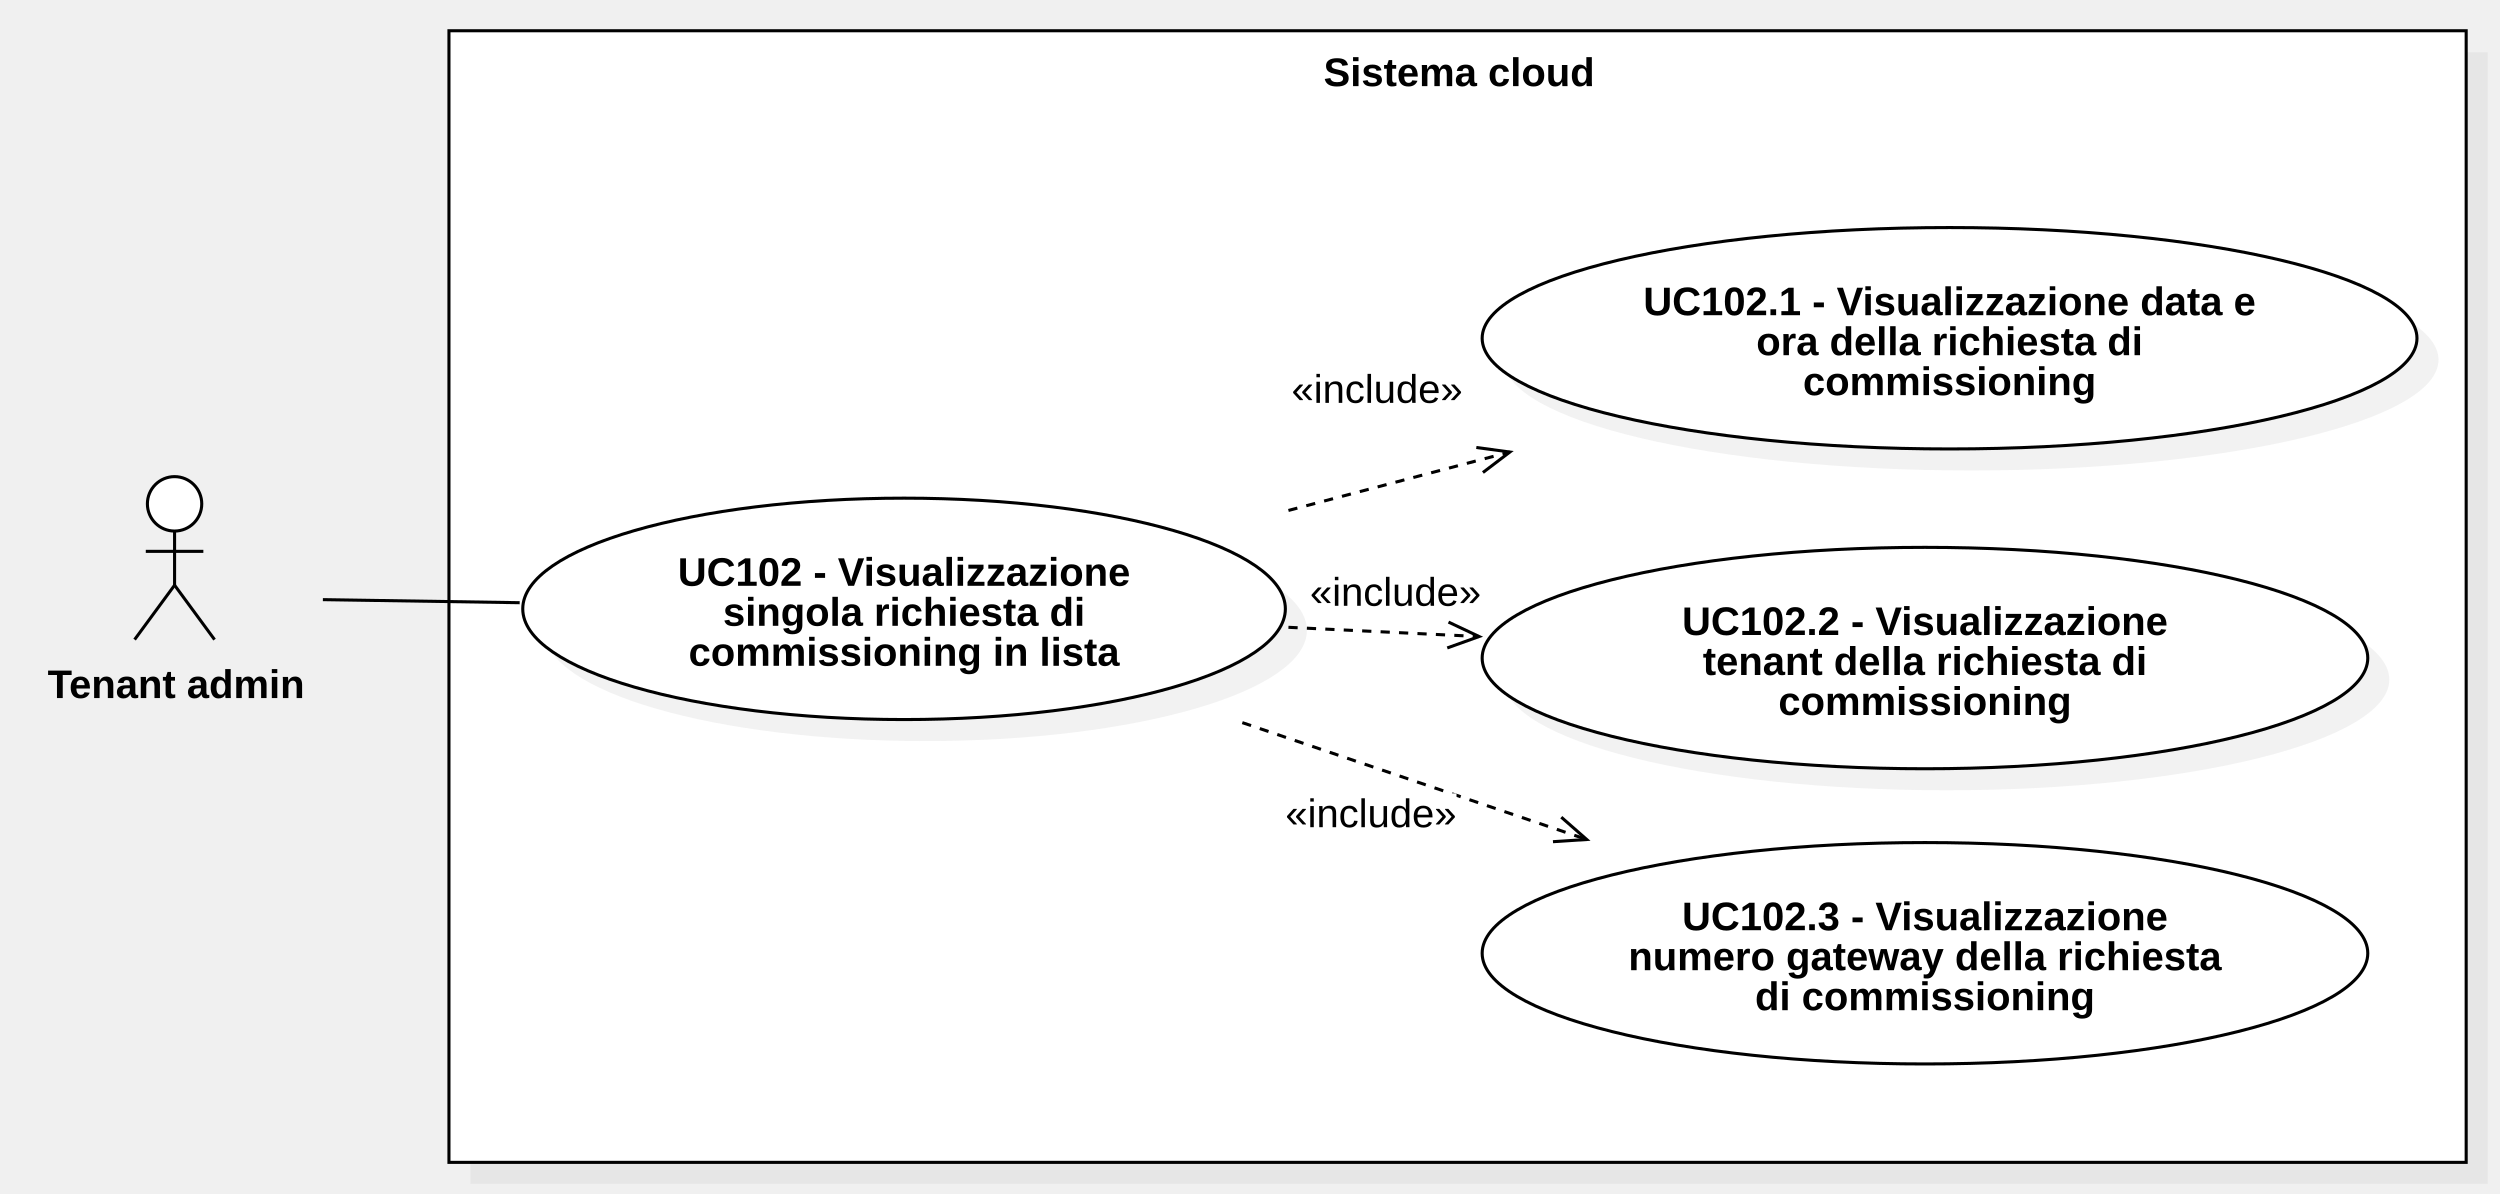
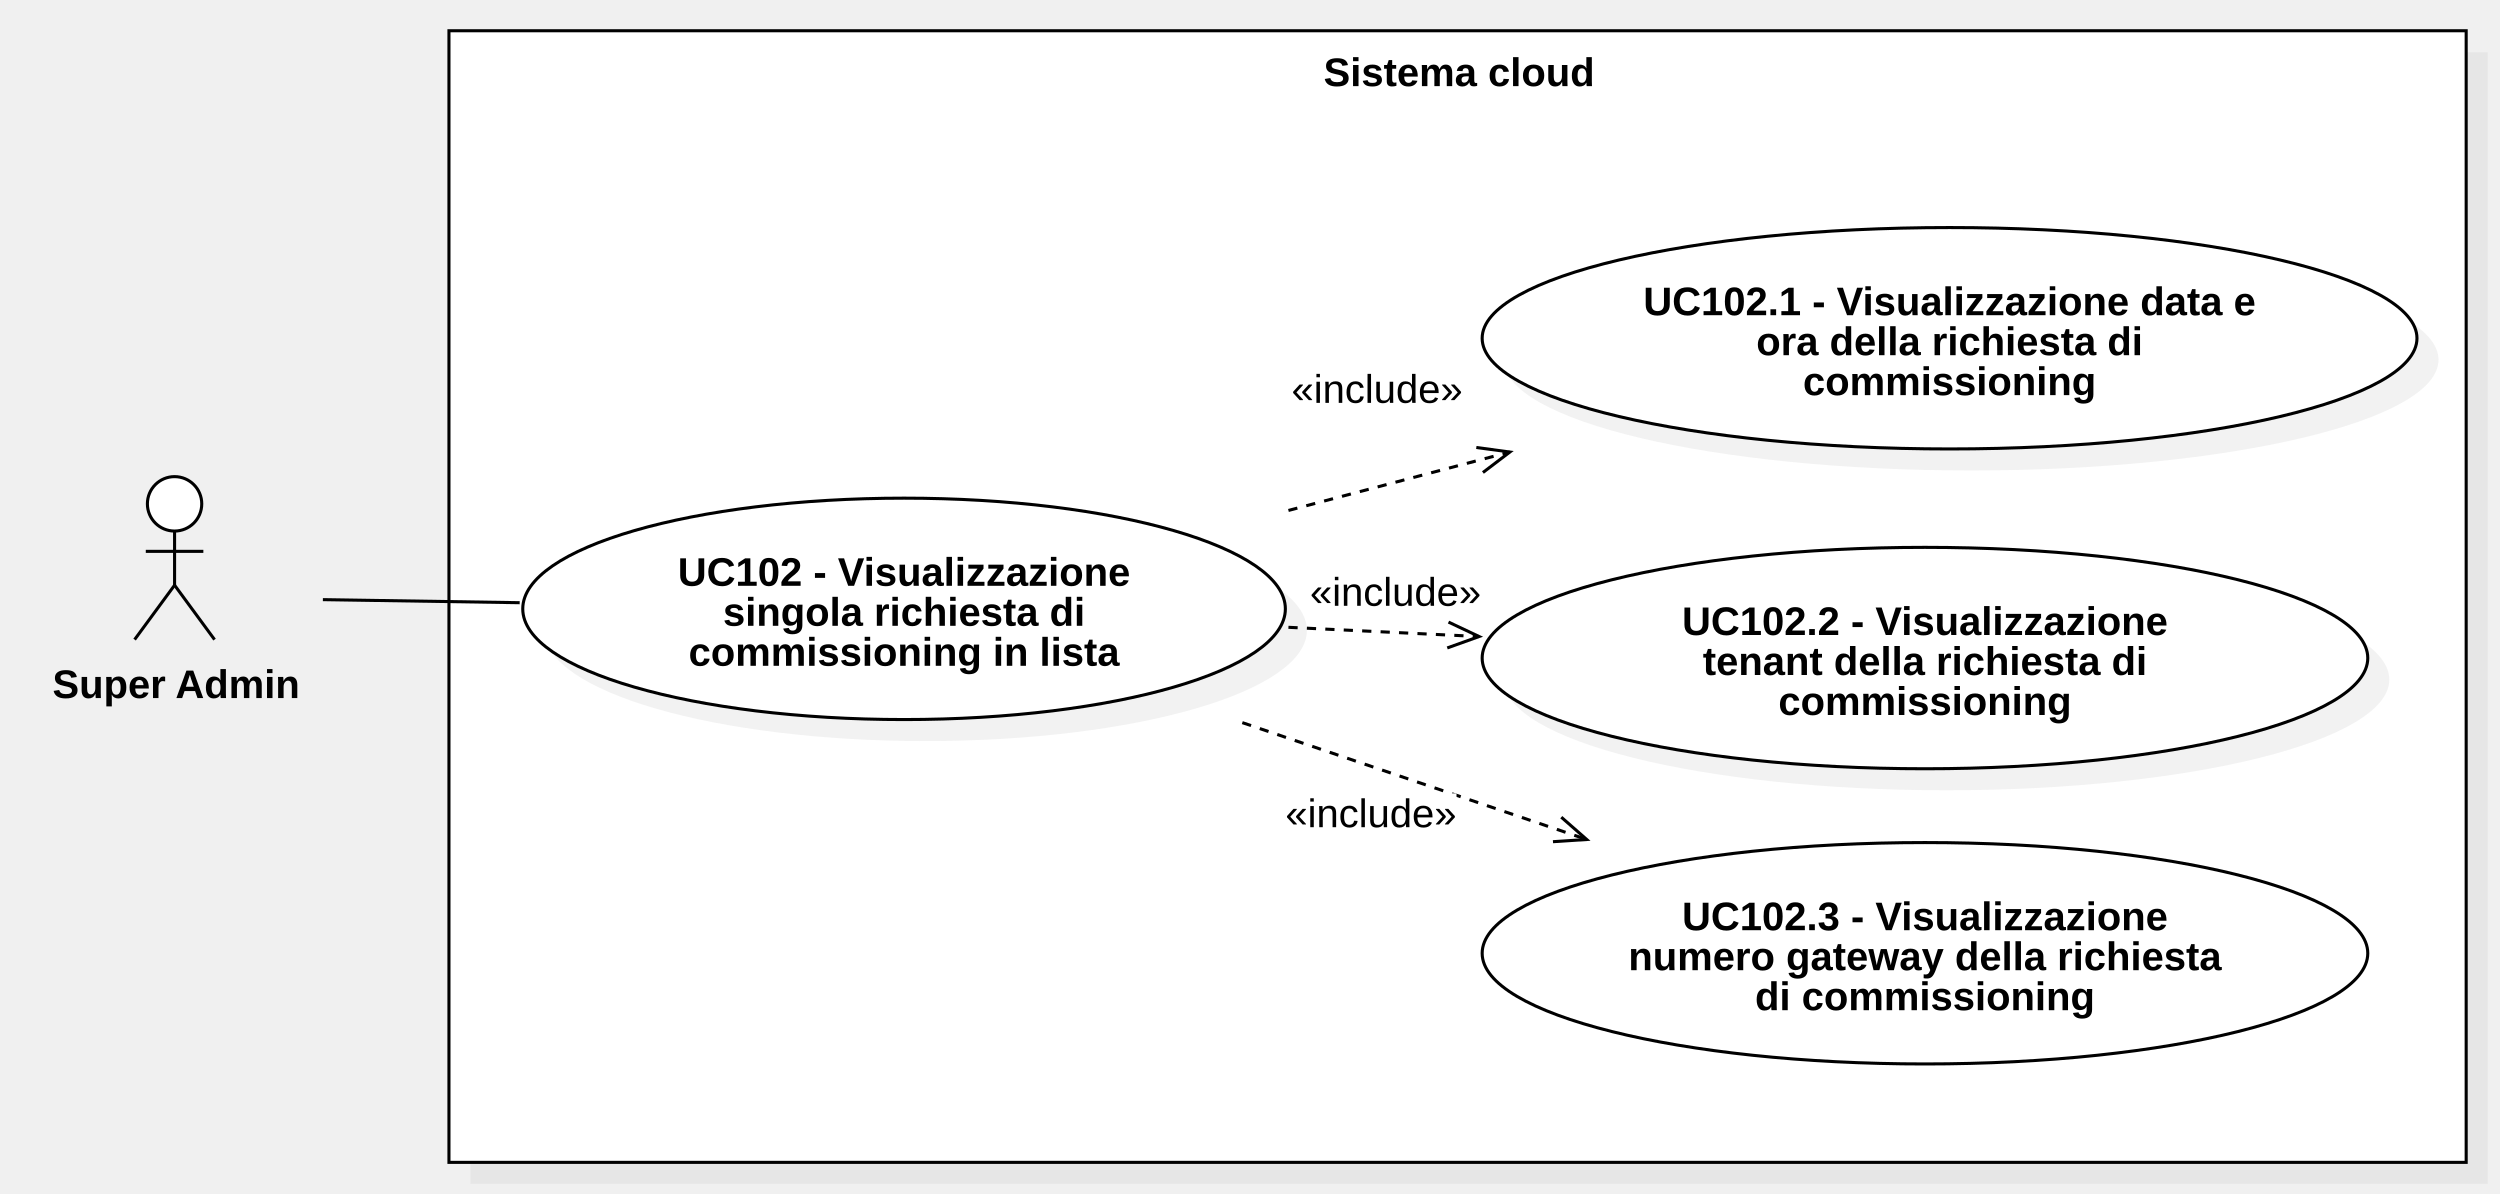
<svg xmlns="http://www.w3.org/2000/svg" version="1.1" width="813" height="388">
  <defs />
  <g>
    <g>
      <rect fill="#C0C0C0" stroke="none" x="177" y="33" width="656" height="368" transform="matrix(1 0 0 1 -24 -16)" fill-opacity="0.2" />
    </g>
    <g>
      <rect fill="#ffffff" stroke="none" x="170" y="26" width="656" height="368" transform="matrix(1 0 0 1 -24 -16)" />
    </g>
    <g>
      <path fill="none" stroke="#000000" paint-order="fill stroke markers" d=" M 146 10 L 802 10 L 802 378 L 146 378 L 146 10 Z Z" stroke-miterlimit="10" stroke-dasharray="" />
    </g>
    <g>
      <g>
        <path fill="none" stroke="none" />
        <text fill="#000000" stroke="none" font-family="Arial" font-size="13px" font-style="normal" font-weight="bold" text-decoration="undefined" x="498.5" y="39.5" text-anchor="middle" dominant-baseline="central" transform="matrix(1 0 0 1 -24 -16)">Sistema cloud</text>
      </g>
    </g>
    <g>
      <path fill="#C0C0C0" stroke="none" paint-order="stroke fill markers" d=" M 177 205 C 177 185.118 232.517 169 301 169 C 369.483 169 425 185.118 425 205 C 425 224.882 369.483 241 301 241 C 232.517 241 177 224.882 177 205 Z" fill-opacity="0.2" />
    </g>
    <g>
      <path fill="#ffffff" stroke="none" paint-order="stroke fill markers" d=" M 170 198 C 170 178.118 225.517 162 294 162 C 362.483 162 418 178.118 418 198 C 418 217.882 362.483 234 294 234 C 225.517 234 170 217.882 170 198 Z" />
    </g>
    <g>
      <path fill="none" stroke="#000000" paint-order="fill stroke markers" d=" M 170 198 C 170 178.118 225.517 162 294 162 C 362.483 162 418 178.118 418 198 C 418 217.882 362.483 234 294 234 C 225.517 234 170 217.882 170 198 Z" stroke-miterlimit="10" stroke-dasharray="" />
    </g>
    <g>
      <g>
        <path fill="none" stroke="none" />
        <text fill="#000000" stroke="none" font-family="Arial" font-size="13px" font-style="normal" font-weight="bold" text-decoration="undefined" x="318" y="202" text-anchor="middle" dominant-baseline="central" transform="matrix(1 0 0 1 -24 -16)">UC102 - Visualizzazione</text>
        <text fill="#000000" stroke="none" font-family="Arial" font-size="13px" font-style="normal" font-weight="bold" text-decoration="undefined" x="318" y="215" text-anchor="middle" dominant-baseline="central" transform="matrix(1 0 0 1 -24 -16)">singola richiesta di</text>
        <text fill="#000000" stroke="none" font-family="Arial" font-size="13px" font-style="normal" font-weight="bold" text-decoration="undefined" x="318" y="228" text-anchor="middle" dominant-baseline="central" transform="matrix(1 0 0 1 -24 -16)">commissioning in lista</text>
      </g>
    </g>
    <g>
      <path fill="#C0C0C0" stroke="none" paint-order="stroke fill markers" d=" M 489 117 C 489 97.118 557.053 81 641 81 C 724.947 81 793 97.118 793 117 C 793 136.882 724.947 153 641 153 C 557.053 153 489 136.882 489 117 Z" fill-opacity="0.2" />
    </g>
    <g>
      <path fill="#ffffff" stroke="none" paint-order="stroke fill markers" d=" M 482 110 C 482 90.118 550.053 74 634 74 C 717.947 74 786 90.118 786 110 C 786 129.882 717.947 146 634 146 C 550.053 146 482 129.882 482 110 Z" />
    </g>
    <g>
      <path fill="none" stroke="#000000" paint-order="fill stroke markers" d=" M 482 110 C 482 90.118 550.053 74 634 74 C 717.947 74 786 90.118 786 110 C 786 129.882 717.947 146 634 146 C 550.053 146 482 129.882 482 110 Z" stroke-miterlimit="10" stroke-dasharray="" />
    </g>
    <g>
      <g>
        <path fill="none" stroke="none" />
        <text fill="#000000" stroke="none" font-family="Arial" font-size="13px" font-style="normal" font-weight="bold" text-decoration="undefined" x="658" y="114" text-anchor="middle" dominant-baseline="central" transform="matrix(1 0 0 1 -24 -16)">UC102.1 - Visualizzazione data e</text>
        <text fill="#000000" stroke="none" font-family="Arial" font-size="13px" font-style="normal" font-weight="bold" text-decoration="undefined" x="658" y="127" text-anchor="middle" dominant-baseline="central" transform="matrix(1 0 0 1 -24 -16)">ora della richiesta di</text>
        <text fill="#000000" stroke="none" font-family="Arial" font-size="13px" font-style="normal" font-weight="bold" text-decoration="undefined" x="658" y="140" text-anchor="middle" dominant-baseline="central" transform="matrix(1 0 0 1 -24 -16)">commissioning</text>
      </g>
    </g>
    <g>
      <path fill="#C0C0C0" stroke="none" paint-order="stroke fill markers" d=" M 489 221 C 489 201.118 553.471 185 633 185 C 712.529 185 777 201.118 777 221 C 777 240.882 712.529 257 633 257 C 553.471 257 489 240.882 489 221 Z" fill-opacity="0.2" />
    </g>
    <g>
      <path fill="#ffffff" stroke="none" paint-order="stroke fill markers" d=" M 482 214 C 482 194.118 546.471 178 626 178 C 705.529 178 770 194.118 770 214 C 770 233.882 705.529 250 626 250 C 546.471 250 482 233.882 482 214 Z" />
    </g>
    <g>
      <path fill="none" stroke="#000000" paint-order="fill stroke markers" d=" M 482 214 C 482 194.118 546.471 178 626 178 C 705.529 178 770 194.118 770 214 C 770 233.882 705.529 250 626 250 C 546.471 250 482 233.882 482 214 Z" stroke-miterlimit="10" stroke-dasharray="" />
    </g>
    <g>
      <g>
        <path fill="none" stroke="none" />
        <text fill="#000000" stroke="none" font-family="Arial" font-size="13px" font-style="normal" font-weight="bold" text-decoration="undefined" x="650" y="218" text-anchor="middle" dominant-baseline="central" transform="matrix(1 0 0 1 -24 -16)">UC102.2 - Visualizzazione</text>
        <text fill="#000000" stroke="none" font-family="Arial" font-size="13px" font-style="normal" font-weight="bold" text-decoration="undefined" x="650" y="231" text-anchor="middle" dominant-baseline="central" transform="matrix(1 0 0 1 -24 -16)">tenant della richiesta di</text>
        <text fill="#000000" stroke="none" font-family="Arial" font-size="13px" font-style="normal" font-weight="bold" text-decoration="undefined" x="650" y="244" text-anchor="middle" dominant-baseline="central" transform="matrix(1 0 0 1 -24 -16)">commissioning</text>
      </g>
    </g>
    <g>
      <path fill="#ffffff" stroke="none" paint-order="stroke fill markers" d=" M 482 310 C 482 290.118 546.471 274 626 274 C 705.529 274 770 290.118 770 310 C 770 329.882 705.529 346 626 346 C 546.471 346 482 329.882 482 310 Z" />
    </g>
    <g>
      <path fill="none" stroke="#000000" paint-order="fill stroke markers" d=" M 482 310 C 482 290.118 546.471 274 626 274 C 705.529 274 770 290.118 770 310 C 770 329.882 705.529 346 626 346 C 546.471 346 482 329.882 482 310 Z" stroke-miterlimit="10" stroke-dasharray="" />
    </g>
    <g>
      <g>
        <path fill="none" stroke="none" />
        <text fill="#000000" stroke="none" font-family="Arial" font-size="13px" font-style="normal" font-weight="bold" text-decoration="undefined" x="650" y="314" text-anchor="middle" dominant-baseline="central" transform="matrix(1 0 0 1 -24 -16)">UC102.3 - Visualizzazione</text>
        <text fill="#000000" stroke="none" font-family="Arial" font-size="13px" font-style="normal" font-weight="bold" text-decoration="undefined" x="650" y="327" text-anchor="middle" dominant-baseline="central" transform="matrix(1 0 0 1 -24 -16)">numero gateway della richiesta</text>
        <text fill="#000000" stroke="none" font-family="Arial" font-size="13px" font-style="normal" font-weight="bold" text-decoration="undefined" x="650" y="340" text-anchor="middle" dominant-baseline="central" transform="matrix(1 0 0 1 -24 -16)">di commissioning</text>
      </g>
    </g>
    <g>
      <path fill="none" stroke="#000000" paint-order="fill stroke markers" d=" M 419 166 L 491 147" stroke-miterlimit="10" stroke-dasharray="3" />
    </g>
    <g>
      <path fill="none" stroke="#000000" paint-order="fill stroke markers" d=" M 482.248 153.663 L 491 147 L 480.1 145.523" stroke-miterlimit="10" stroke-dasharray="" />
    </g>
    <g>
      <rect fill="#ffffff" stroke="none" x="444" y="136" width="55.656" height="13" transform="matrix(1 0 0 1 -24 -16)" />
    </g>
    <g>
      <g>
        <path fill="none" stroke="none" />
        <text fill="#000000" stroke="none" font-family="Arial" font-size="13px" font-style="normal" font-weight="normal" text-decoration="undefined" x="471.828" y="142.5" text-anchor="middle" dominant-baseline="central" transform="matrix(1 0 0 1 -24 -16)">«include»</text>
      </g>
    </g>
    <g>
      <path fill="none" stroke="#000000" paint-order="fill stroke markers" d=" M 419 204 L 481 207" stroke-miterlimit="10" stroke-dasharray="3" />
    </g>
    <g>
      <path fill="none" stroke="#000000" paint-order="fill stroke markers" d=" M 470.646 210.713 L 481 207 L 471.053 202.304" stroke-miterlimit="10" stroke-dasharray="" />
    </g>
    <g>
      <rect fill="#ffffff" stroke="none" x="450" y="202" width="55.656" height="13" transform="matrix(1 0 0 1 -24 -16)" />
    </g>
    <g>
      <g>
        <path fill="none" stroke="none" />
        <text fill="#000000" stroke="none" font-family="Arial" font-size="13px" font-style="normal" font-weight="normal" text-decoration="undefined" x="477.828" y="208.5" text-anchor="middle" dominant-baseline="central" transform="matrix(1 0 0 1 -24 -16)">«include»</text>
      </g>
    </g>
    <g>
      <path fill="none" stroke="#000000" paint-order="fill stroke markers" d=" M 404 235 L 516 273" stroke-miterlimit="10" stroke-dasharray="3" />
    </g>
    <g>
      <path fill="none" stroke="#000000" paint-order="fill stroke markers" d=" M 505.024 273.721 L 516 273 L 507.729 265.748" stroke-miterlimit="10" stroke-dasharray="" />
    </g>
    <g>
      <rect fill="#ffffff" stroke="none" x="442" y="274" width="55.656" height="13" transform="matrix(1 0 0 1 -24 -16)" />
    </g>
    <g>
      <g>
        <path fill="none" stroke="none" />
        <text fill="#000000" stroke="none" font-family="Arial" font-size="13px" font-style="normal" font-weight="normal" text-decoration="undefined" x="469.828" y="280.5" text-anchor="middle" dominant-baseline="central" transform="matrix(1 0 0 1 -24 -16)">«include»</text>
      </g>
    </g>
    <g>
      <path fill="#ffffff" stroke="none" paint-order="stroke fill markers" d=" M 47.931 163.85 C 47.931 158.962 51.889 155 56.771 155 C 61.653 155 65.611 158.962 65.611 163.85 C 65.611 168.738 61.653 172.7 56.771 172.7 C 51.889 172.7 47.931 168.738 47.931 163.85 Z" />
    </g>
    <g>
      <path fill="none" stroke="#000000" paint-order="fill stroke markers" d=" M 47.931 163.85 C 47.931 158.962 51.889 155 56.771 155 C 61.653 155 65.611 158.962 65.611 163.85 C 65.611 168.738 61.653 172.7 56.771 172.7 C 51.889 172.7 47.931 168.738 47.931 163.85 Z" stroke-miterlimit="10" stroke-dasharray="" />
    </g>
    <g>
      <path fill="none" stroke="#000000" paint-order="fill stroke markers" d=" M 56.771 172.7 L 56.771 190.3" stroke-miterlimit="10" stroke-dasharray="" />
    </g>
    <g>
      <path fill="none" stroke="#000000" paint-order="fill stroke markers" d=" M 47.411 179.3 L 66.131 179.3" stroke-miterlimit="10" stroke-dasharray="" />
    </g>
    <g>
      <path fill="none" stroke="#000000" paint-order="fill stroke markers" d=" M 56.771 190.3 L 43.771 208" stroke-miterlimit="10" stroke-dasharray="" />
    </g>
    <g>
      <path fill="none" stroke="#000000" paint-order="fill stroke markers" d=" M 56.771 190.3 L 69.771 208" stroke-miterlimit="10" stroke-dasharray="" />
    </g>
    <g>
      <g>
        <path fill="none" stroke="none" />
-         <text fill="#000000" stroke="none" font-family="Arial" font-size="13px" font-style="normal" font-weight="bold" text-decoration="undefined" x="81.271" y="238.5" text-anchor="middle" dominant-baseline="central" transform="matrix(1 0 0 1 -24 -16)">Tenant admin</text>
+         <text fill="#000000" stroke="none" font-family="Arial" font-size="13px" font-style="normal" font-weight="bold" text-decoration="undefined" x="81.271" y="238.5" text-anchor="middle" dominant-baseline="central" transform="matrix(1 0 0 1 -24 -16)">Super Admin</text>
      </g>
    </g>
    <g>
      <path fill="none" stroke="#000000" paint-order="fill stroke markers" d=" M 169 196 L 105 195" stroke-miterlimit="10" stroke-dasharray="" />
    </g>
  </g>
</svg>
